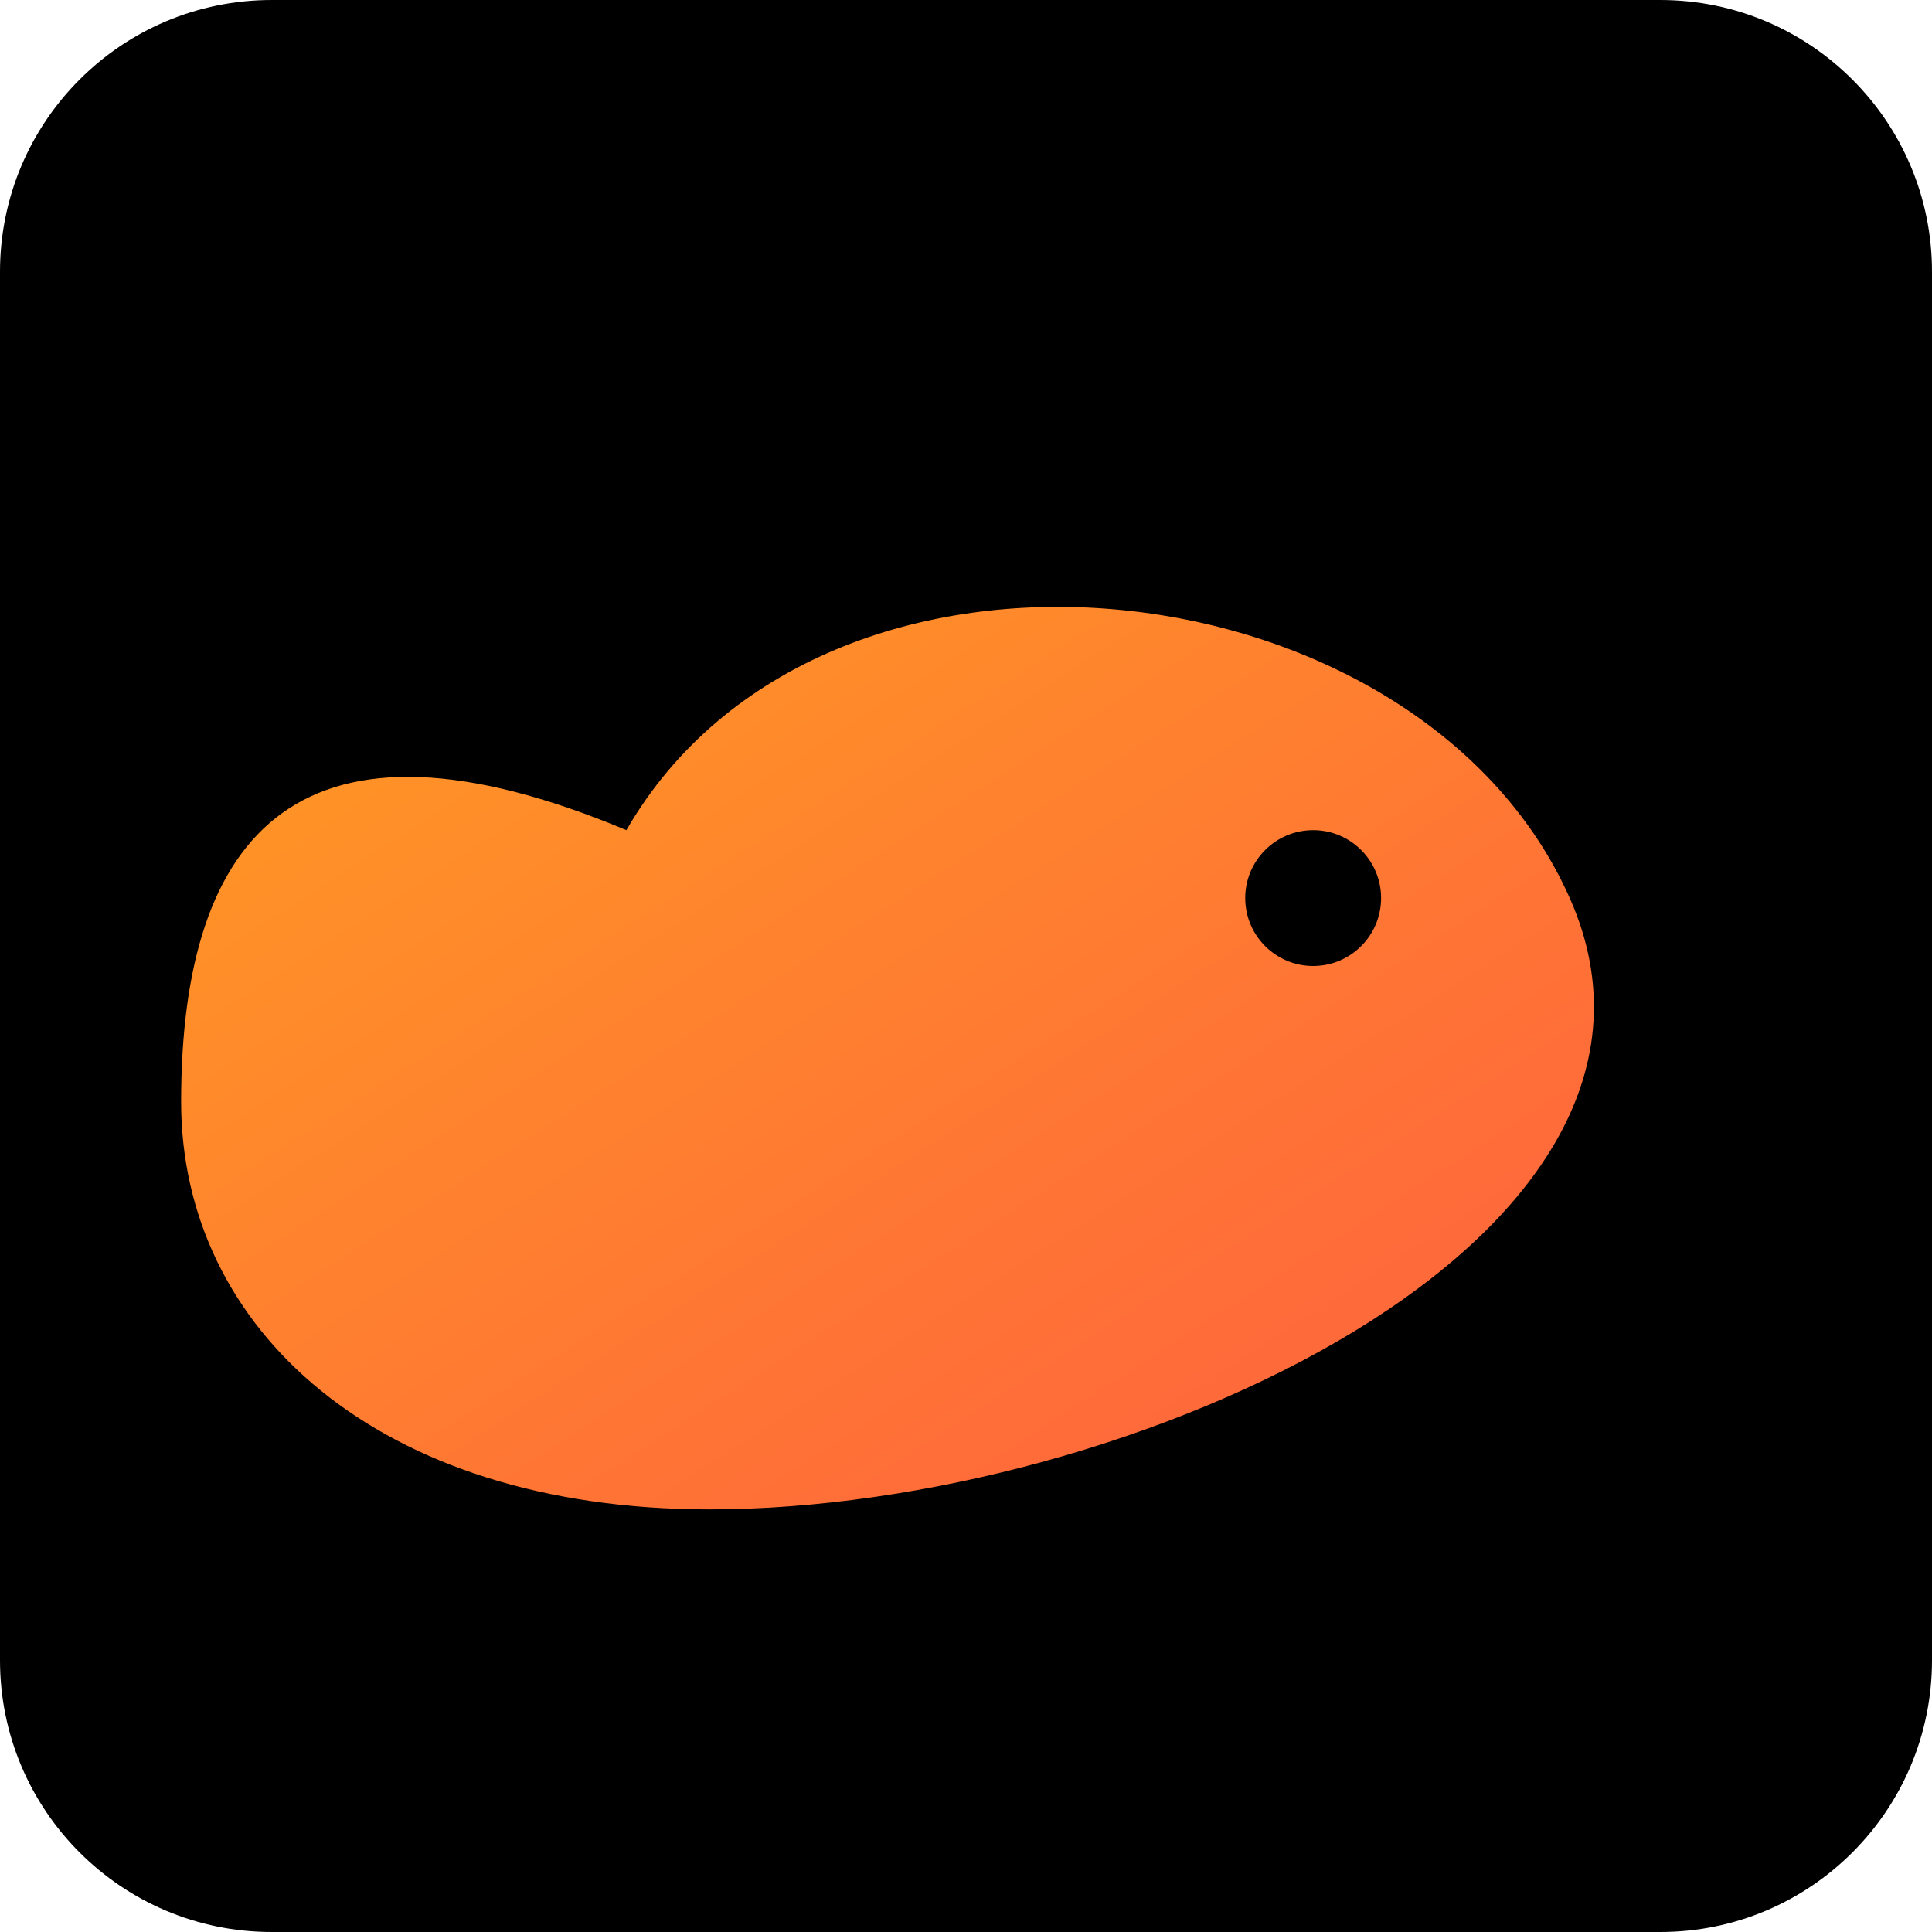
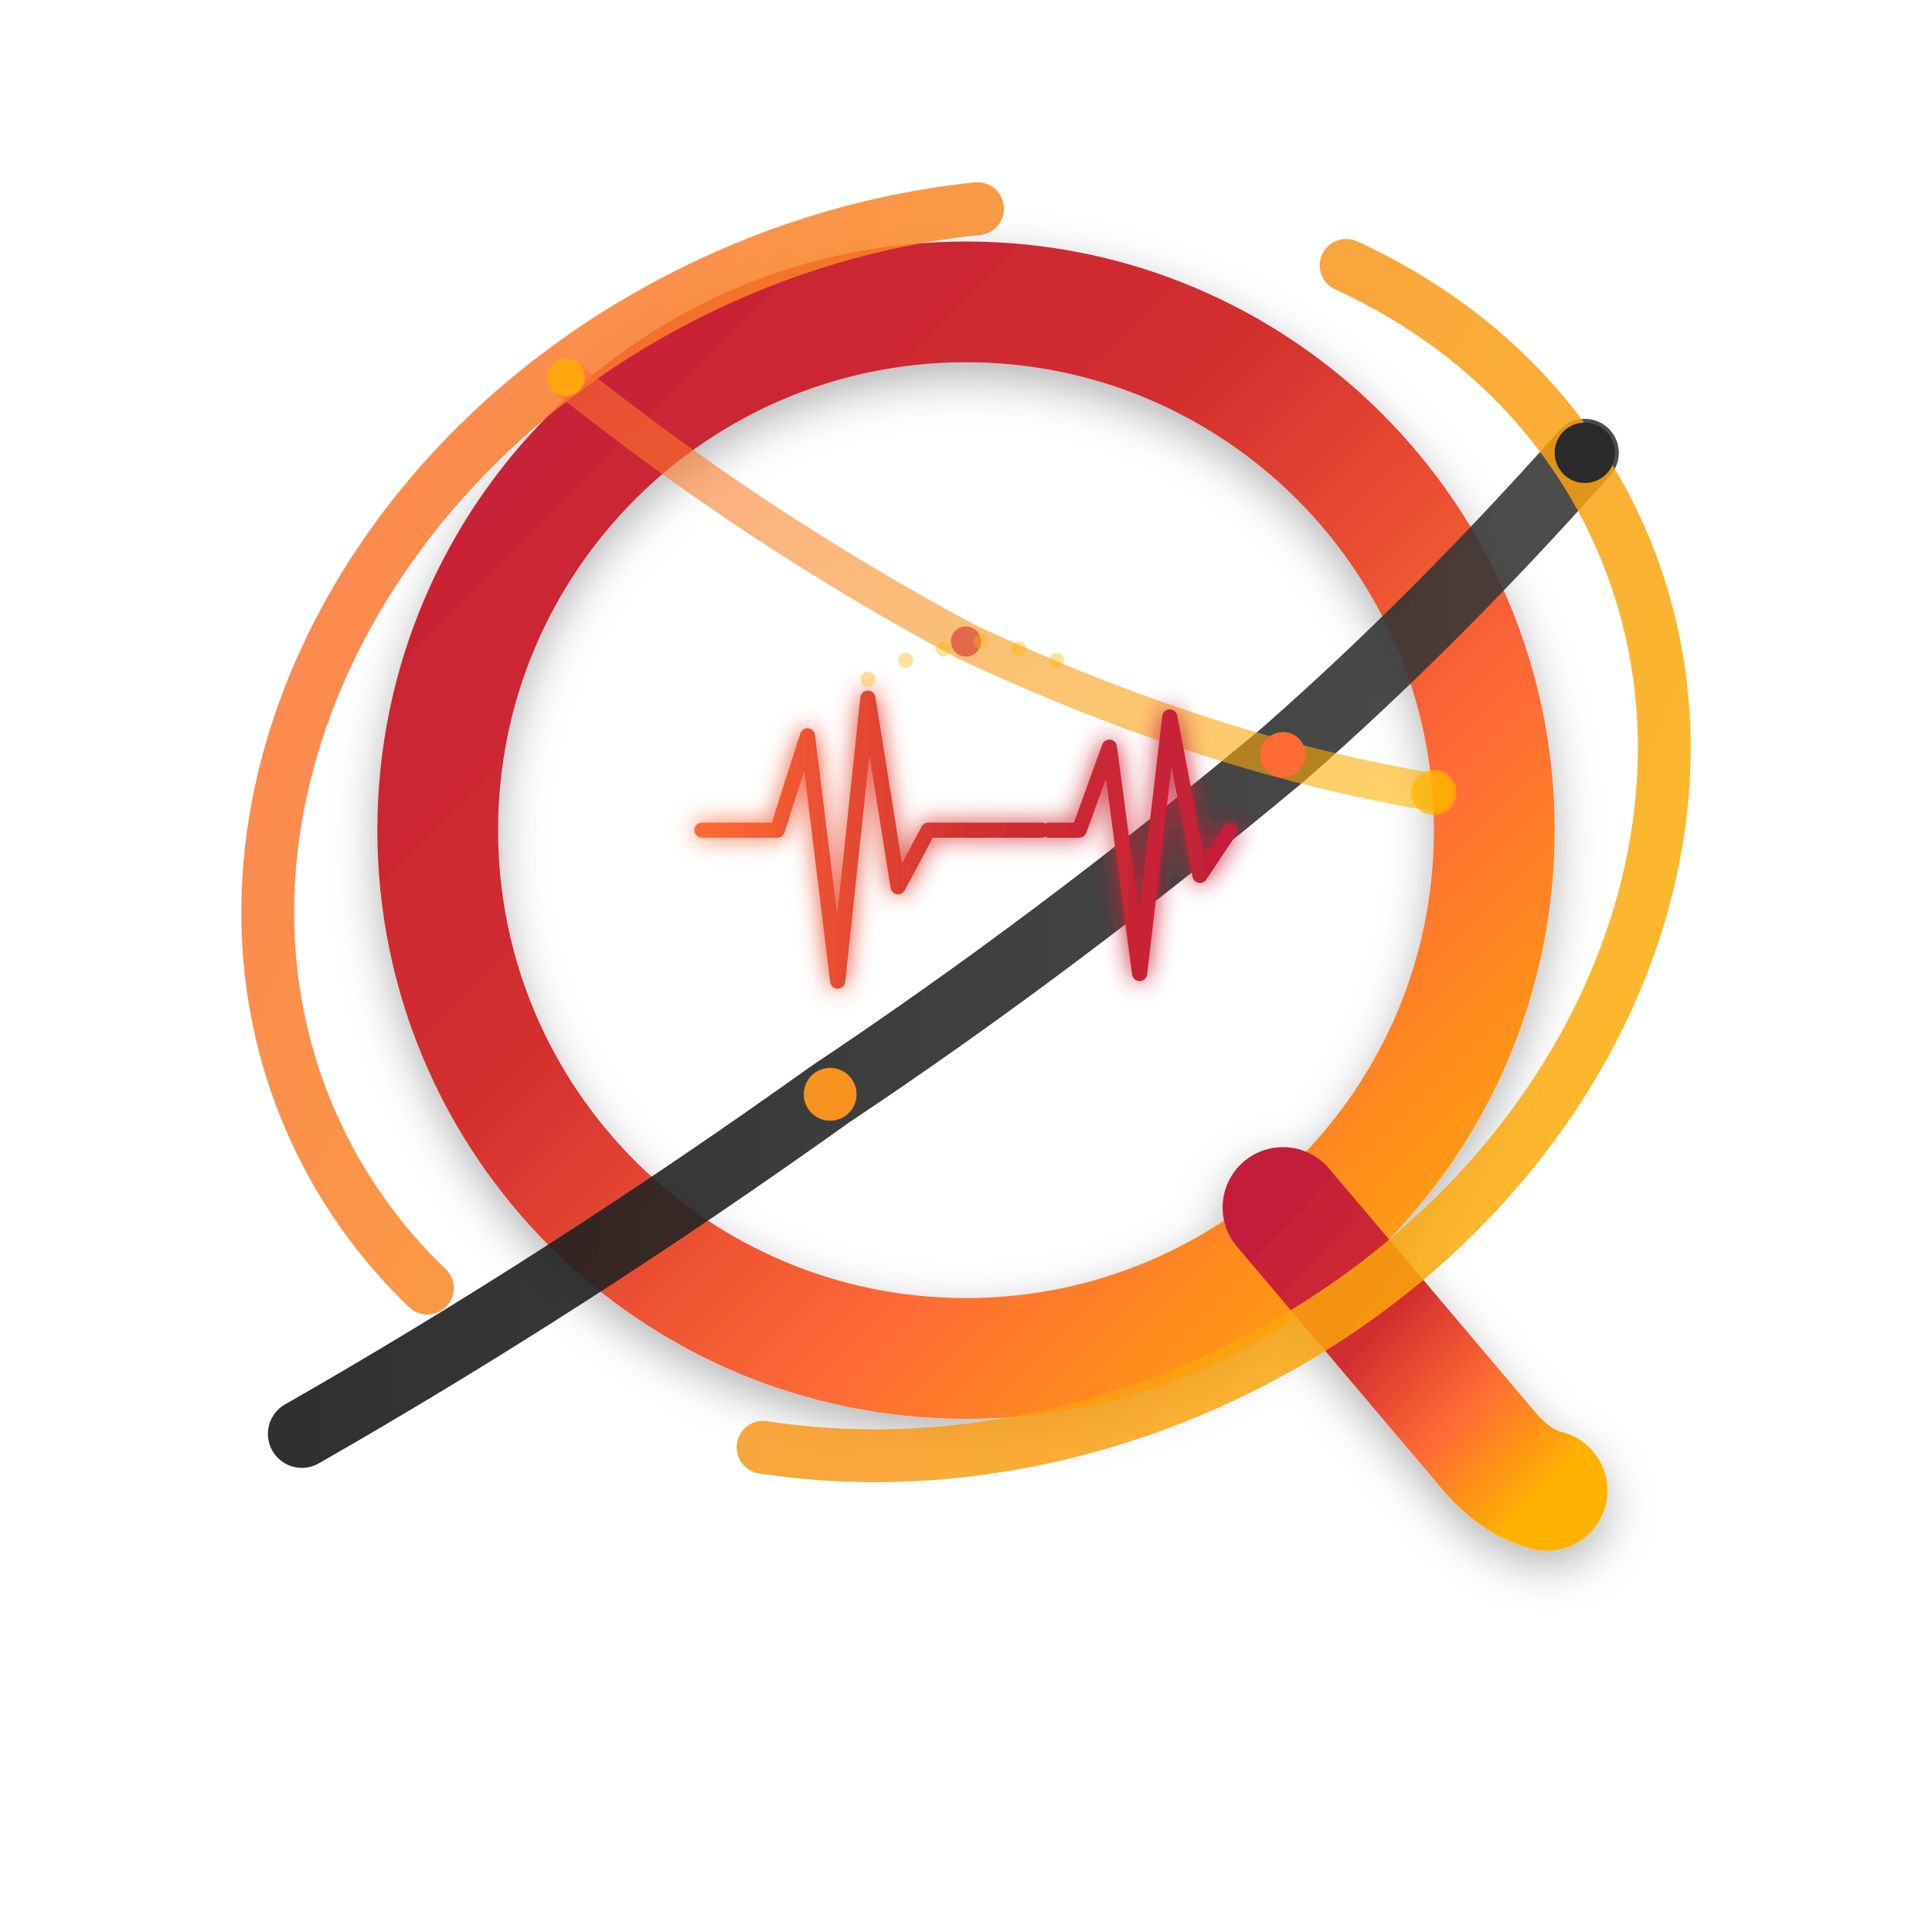
- <svg xmlns="http://www.w3.org/2000/svg" width="512" height="512" viewBox="0 0 512 512" role="img" aria-label="FusionEMS app icon - dark">
+ <svg xmlns="http://www.w3.org/2000/svg" width="512" height="512" viewBox="0 0 512 512" fill="none">
  <defs>
-     <linearGradient id="gi" x1="0" x2="1" y1="0" y2="1">
-       <stop offset="0%" stop-color="#FF9B22" />
-       <stop offset="80%" stop-color="#FF6A3A" />
+     <linearGradient id="qGradMain" x1="0%" y1="0%" x2="100%" y2="100%">
+       <stop offset="0%" style="stop-color:#C41E3A;stop-opacity:1" />
+       <stop offset="40%" style="stop-color:#D32F2F;stop-opacity:1" />
+       <stop offset="70%" style="stop-color:#FF6B35;stop-opacity:1" />
+       <stop offset="100%" style="stop-color:#FFB300;stop-opacity:1" />
    </linearGradient>
+     <linearGradient id="orbit1Grad" x1="0%" y1="0%" x2="100%" y2="0%">
+       <stop offset="0%" style="stop-color:#1a1a1a;stop-opacity:1" />
+       <stop offset="100%" style="stop-color:#3a3a3a;stop-opacity:1" />
+     </linearGradient>
+     <linearGradient id="orbit2Grad" x1="0%" y1="0%" x2="100%" y2="100%">
+       <stop offset="0%" style="stop-color:#FF6B35;stop-opacity:1" />
+       <stop offset="50%" style="stop-color:#F7931E;stop-opacity:1" />
+       <stop offset="100%" style="stop-color:#FFB300;stop-opacity:1" />
+     </linearGradient>
+     <linearGradient id="ekgGrad" x1="0%" y1="0%" x2="100%" y2="0%">
+       <stop offset="0%" style="stop-color:#FF6B35;stop-opacity:1" />
+       <stop offset="50%" style="stop-color:#D32F2F;stop-opacity:1" />
+       <stop offset="100%" style="stop-color:#C41E3A;stop-opacity:1" />
+     </linearGradient>
+     <filter id="glow">
+       <feGaussianBlur stdDeviation="3" result="coloredBlur" />
+       <feMerge>
+         <feMergeNode in="coloredBlur" />
+         <feMergeNode in="SourceGraphic" />
+       </feMerge>
+     </filter>
+     <filter id="shadow">
+       <feDropShadow dx="0" dy="4" stdDeviation="6" flood-opacity="0.3" />
+     </filter>
  </defs>
-   <rect width="512" height="512" rx="72" fill="#000000" />
-   <g transform="translate(256,256)">
-     <path d="M-90,-36 C-38,-126 120,-108 160,-18 C200,72 44,144 -68,144 C-156,144 -208,96 -208,36 C-208,-36 -176,-72 -90,-36 Z" fill="url(#gi)" />
-     <circle cx="92" cy="-18" r="18" fill="#000000" />
+   <g filter="url(#shadow)">
+     <path d="M 256 80 A 140 140 0 1 1 256 360 A 140 140 0 1 1 256 80 Z" stroke="url(#qGradMain)" stroke-width="32" fill="none" stroke-linecap="round" />
+     <path d="M 340 320 L 395 385 Q 402 393 410 395" stroke="url(#qGradMain)" stroke-width="32" stroke-linecap="round" fill="none" />
+   </g>
+   <path d="M 80 380 Q 150 340 220 290 Q 280 250 340 200 Q 380 165 420 120" stroke="url(#orbit1Grad)" stroke-width="18" fill="none" stroke-linecap="round" opacity="0.9" />
+   <ellipse cx="256" cy="220" rx="190" ry="160" stroke="url(#orbit2Grad)" stroke-width="14" fill="none" opacity="0.85" transform="rotate(-25 256 220)" stroke-linecap="round" stroke-dasharray="400 100" />
+   <path d="M 150 100 Q 200 140 256 170 Q 320 200 380 210" stroke="url(#orbit2Grad)" stroke-width="10" fill="none" stroke-linecap="round" opacity="0.6" />
+   <g transform="translate(256, 220)">
+     <path d="M -70 0 L -50 0 L -42 -25 L -34 40 L -26 -35 L -18 15 L -10 0 L 20 0 M 22 0 L 30 0 L 38 -22 L 46 38 L 54 -30 L 62 12 L 70 0" stroke="url(#ekgGrad)" stroke-width="4" fill="none" stroke-linecap="round" stroke-linejoin="round" filter="url(#glow)" />
+   </g>
+   <circle cx="420" cy="120" r="8" fill="#2a2a2a" />
+   <circle cx="340" cy="200" r="6" fill="#FF6B35" />
+   <circle cx="220" cy="290" r="7" fill="#F7931E" />
+   <circle cx="150" cy="100" r="5" fill="#FFB300" opacity="0.8" />
+   <circle cx="380" cy="210" r="6" fill="#FFB300" opacity="0.7" />
+   <circle cx="256" cy="170" r="4" fill="#D32F2F" opacity="0.6" />
+   <g opacity="0.4">
+     <circle cx="230" cy="180" r="2" fill="#FFB300" />
+     <circle cx="240" cy="175" r="2" fill="#FFB300" />
+     <circle cx="250" cy="172" r="2" fill="#FFB300" />
+     <circle cx="260" cy="170" r="2" fill="#FFB300" />
+     <circle cx="270" cy="172" r="2" fill="#FFB300" />
+     <circle cx="280" cy="175" r="2" fill="#FFB300" />
  </g>
</svg>
